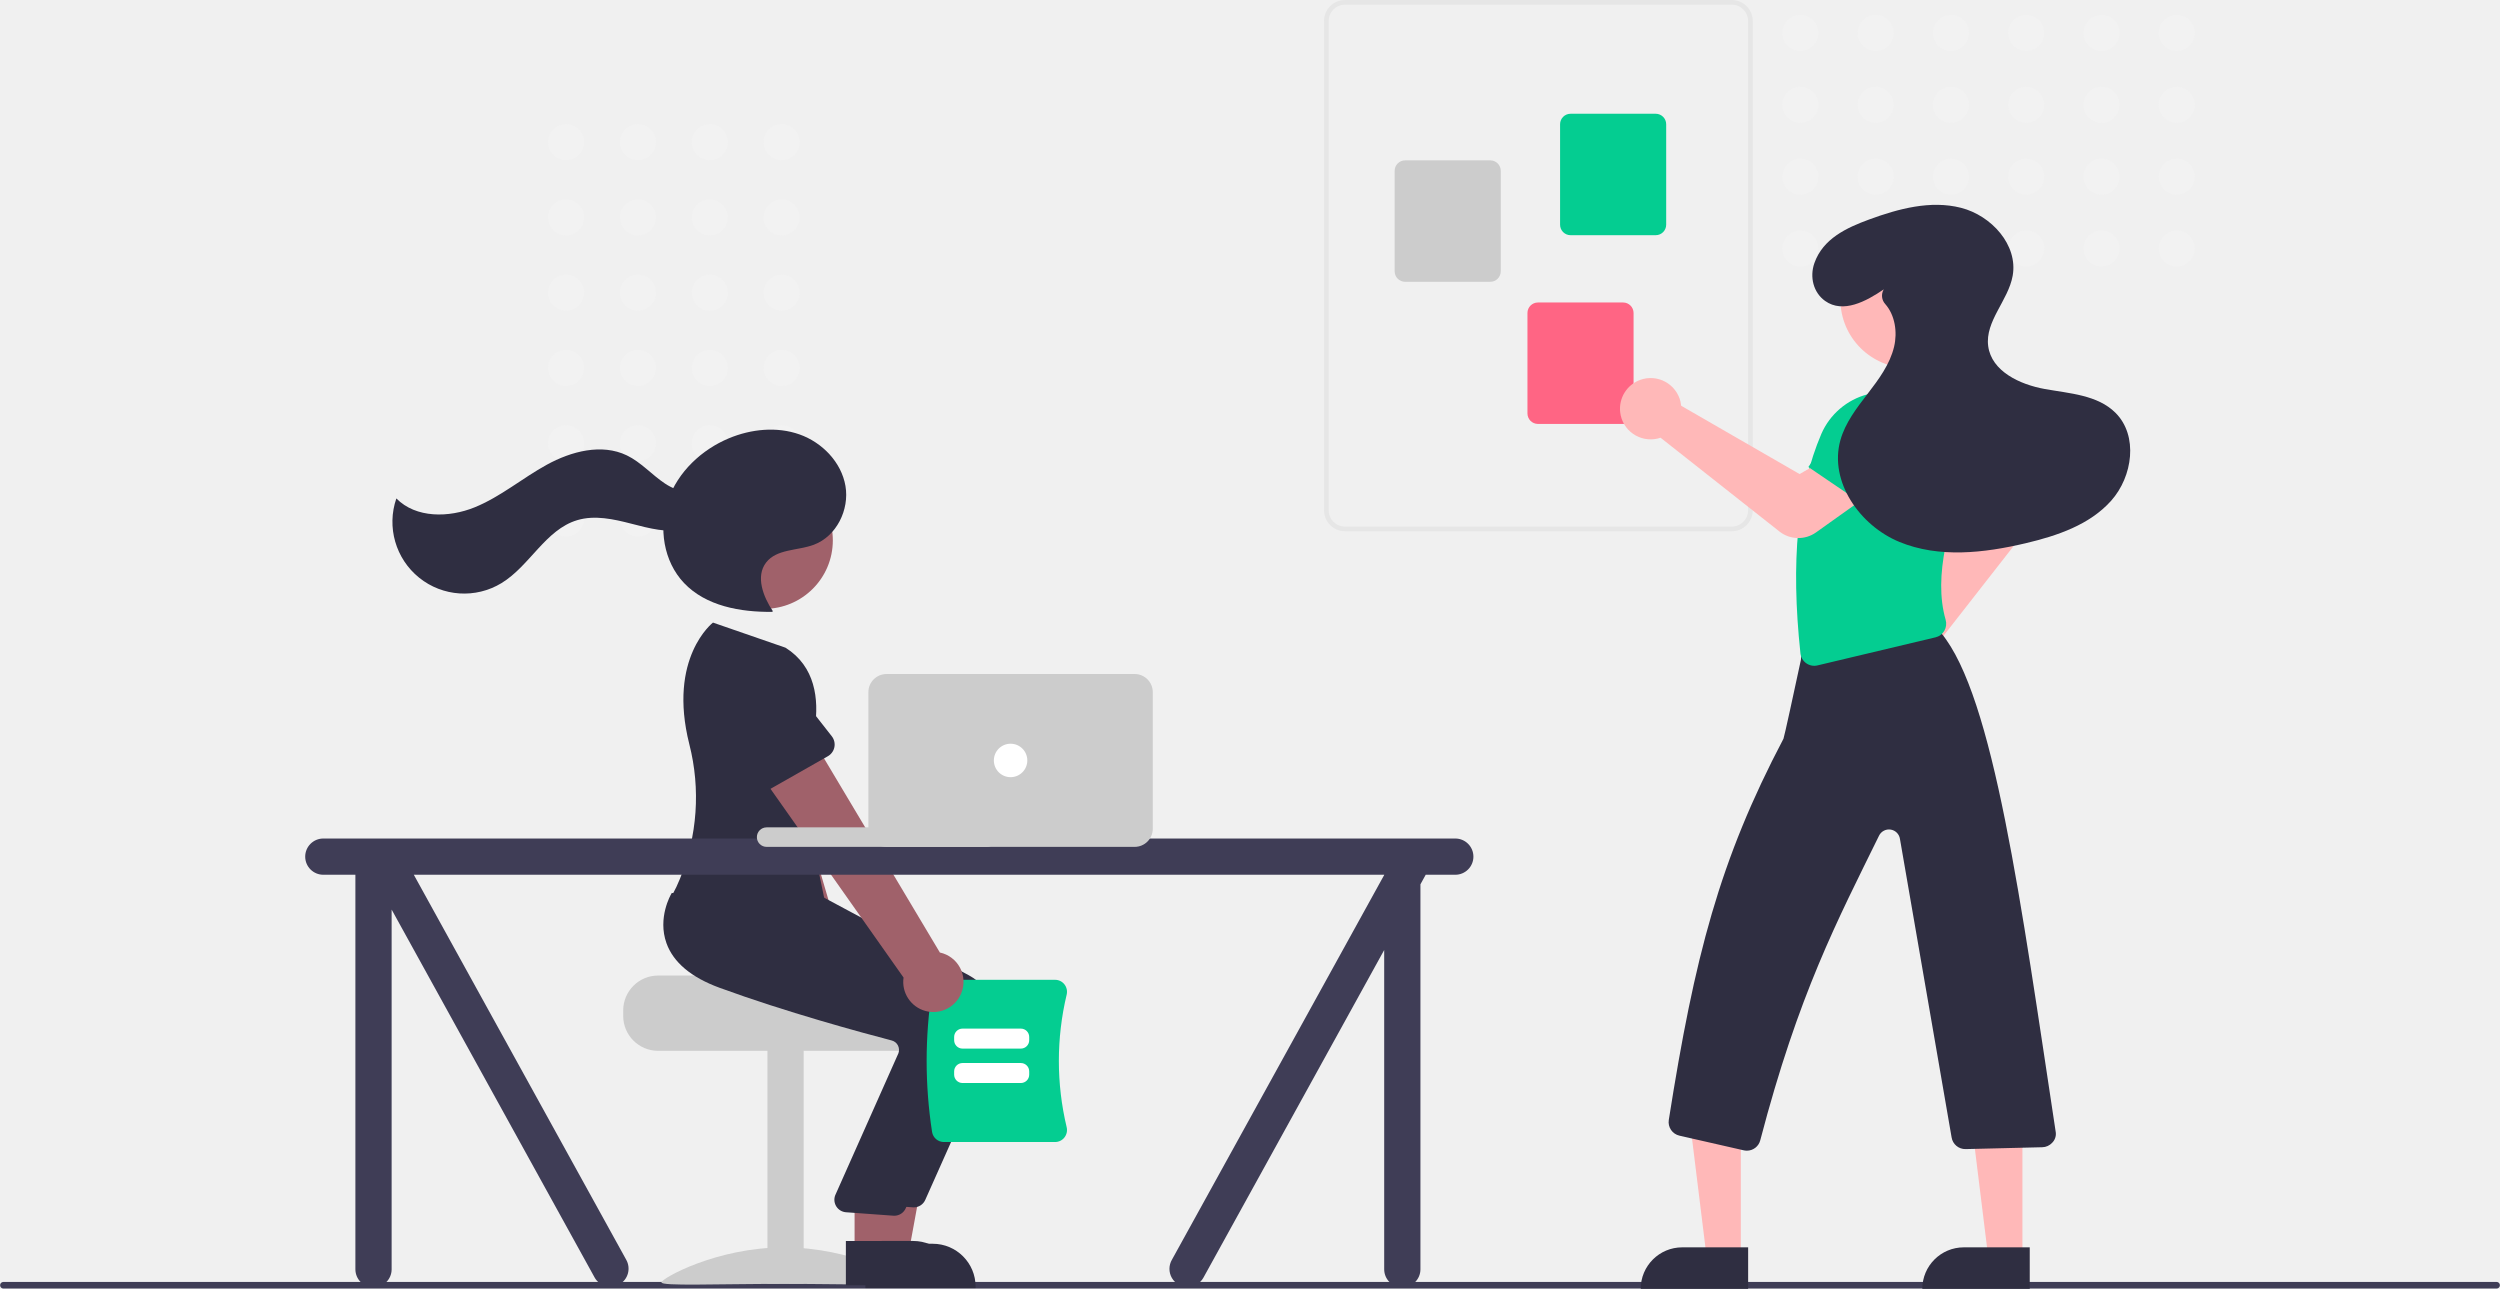
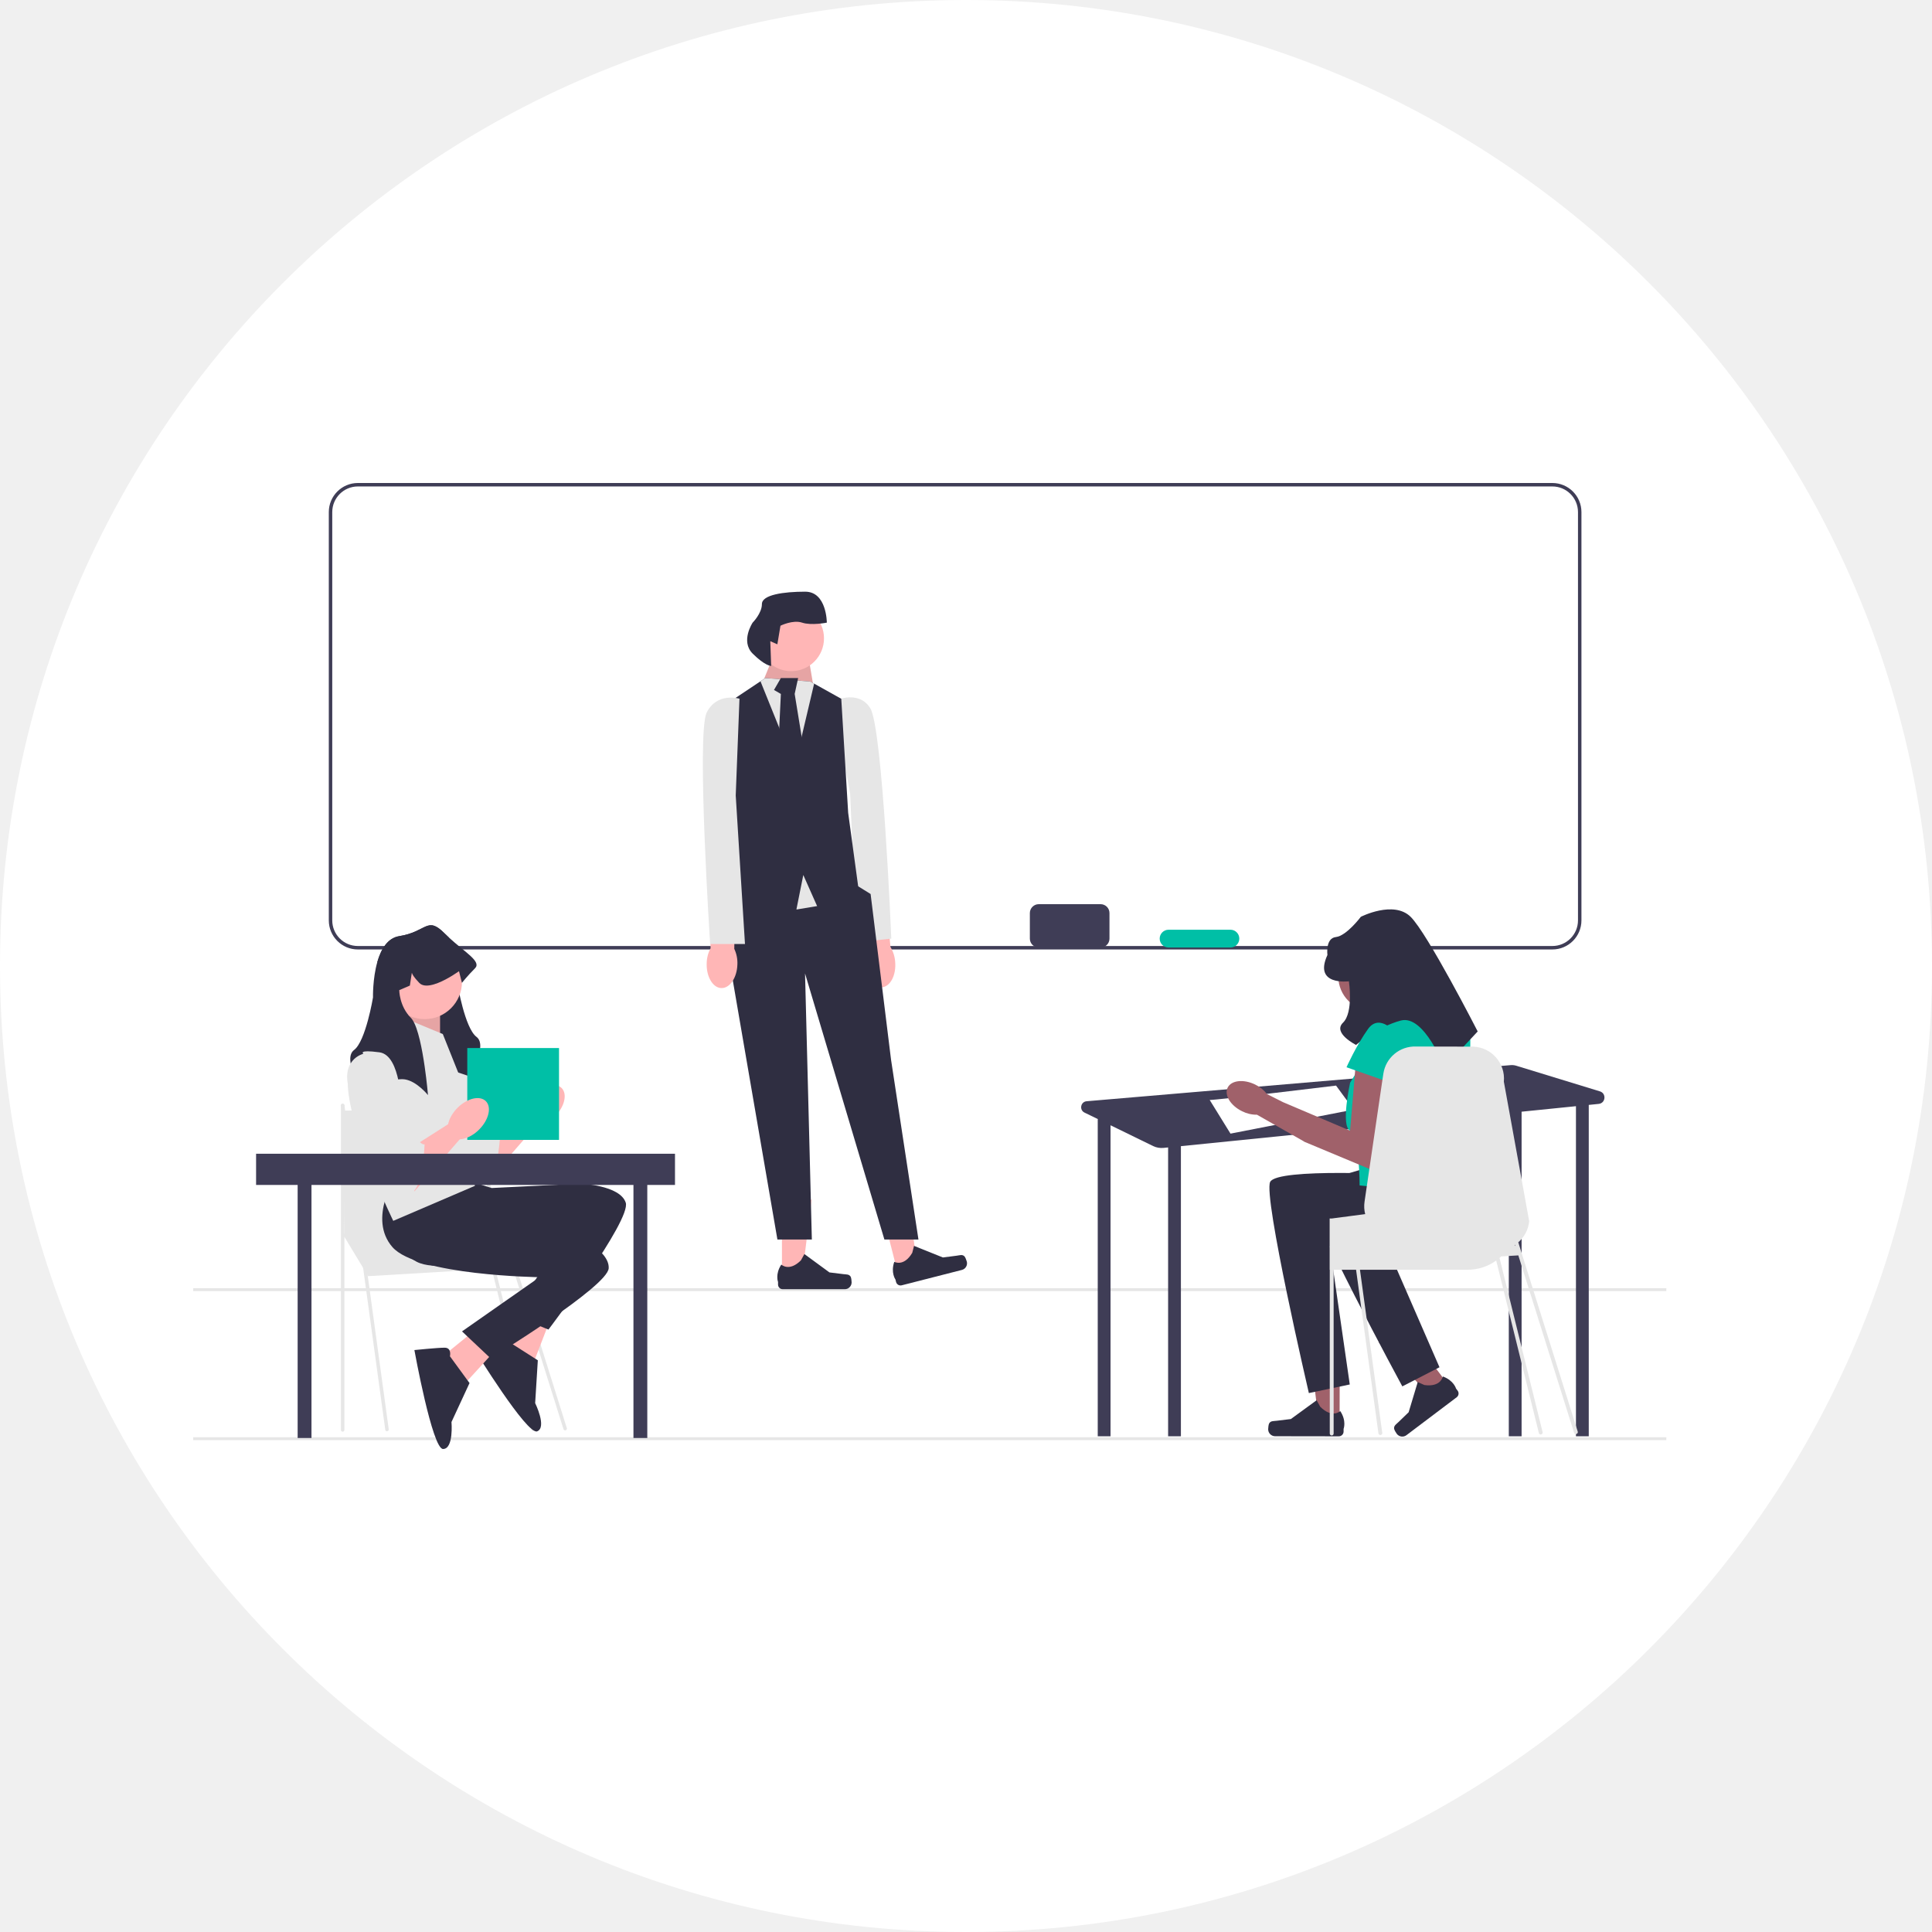
- <svg xmlns="http://www.w3.org/2000/svg" data-name="Layer 1" width="896.675" height="462.272" viewBox="0 0 896.675 462.272">
-   <path d="M1047.147,681.033H152.853a1.191,1.191,0,0,1,0-2.381h894.294a1.191,1.191,0,0,1,0,2.381Z" transform="translate(-151.6623 -218.8641)" fill="#3f3d56" />
-   <circle cx="280.353" cy="50.98" r="6.467" fill="#f2f2f2" />
-   <circle cx="254.58" cy="50.98" r="6.467" fill="#f2f2f2" />
-   <circle cx="228.807" cy="50.98" r="6.467" fill="#f2f2f2" />
-   <circle cx="203.033" cy="50.98" r="6.467" fill="#f2f2f2" />
-   <circle cx="280.353" cy="77.98" r="6.467" fill="#f2f2f2" />
-   <circle cx="254.58" cy="77.98" r="6.467" fill="#f2f2f2" />
-   <circle cx="228.807" cy="77.98" r="6.467" fill="#f2f2f2" />
-   <circle cx="203.033" cy="77.98" r="6.467" fill="#f2f2f2" />
-   <circle cx="280.353" cy="104.98" r="6.467" fill="#f2f2f2" />
-   <circle cx="254.58" cy="104.98" r="6.467" fill="#f2f2f2" />
-   <circle cx="228.807" cy="104.98" r="6.467" fill="#f2f2f2" />
-   <circle cx="203.033" cy="104.98" r="6.467" fill="#f2f2f2" />
-   <circle cx="280.353" cy="131.98" r="6.467" fill="#f2f2f2" />
-   <circle cx="254.58" cy="131.98" r="6.467" fill="#f2f2f2" />
-   <circle cx="228.807" cy="131.98" r="6.467" fill="#f2f2f2" />
-   <circle cx="203.033" cy="131.98" r="6.467" fill="#f2f2f2" />
-   <circle cx="280.353" cy="158.98" r="6.467" fill="#f2f2f2" />
-   <circle cx="254.58" cy="158.98" r="6.467" fill="#f2f2f2" />
-   <circle cx="228.807" cy="158.98" r="6.467" fill="#f2f2f2" />
-   <circle cx="203.033" cy="158.98" r="6.467" fill="#f2f2f2" />
-   <circle cx="280.353" cy="185.98" r="6.467" fill="#f2f2f2" />
-   <circle cx="254.58" cy="185.98" r="6.467" fill="#f2f2f2" />
-   <circle cx="228.807" cy="185.98" r="6.467" fill="#f2f2f2" />
-   <circle cx="203.033" cy="185.98" r="6.467" fill="#f2f2f2" />
-   <path d="M375.19,581.264v2a12.511,12.511,0,0,0,12.5,12.5h90a12.505,12.505,0,0,0,12.5-12.5v-2a12.41,12.41,0,0,0-2.9-8,12.859,12.859,0,0,0-2.11-2s-49.48-1.12-49.48-2.5H387.69A12.517,12.517,0,0,0,375.19,581.264Z" transform="translate(-151.6623 -218.8641)" fill="#ccc" />
-   <rect x="275.252" y="376.403" width="13" height="84" fill="#ccc" />
-   <path d="M476.914,678.811c0,1.405-19.699.543-44,.543s-44,.861-44-.543,19.699-12.543,44-12.543S476.914,677.406,476.914,678.811Z" transform="translate(-151.6623 -218.8641)" fill="#ccc" />
-   <path d="M459.041,579.568a10.743,10.743,0,0,0-3.807-16.027L427.681,469.656l-20.981,10.276,33.681,89.055a10.801,10.801,0,0,0,18.66,10.581Z" transform="translate(-151.6623 -218.8641)" fill="#a0616a" />
-   <path d="M433.923,485.335l-23.483,6.357a4.817,4.817,0,0,1-6.042-4.086l-2.838-24.087a13.377,13.377,0,0,1,25.846-6.915l9.674,22.156a4.817,4.817,0,0,1-3.156,6.576Z" transform="translate(-151.6623 -218.8641)" fill="#04cd91" />
-   <polygon points="313.516 450.101 325.776 450.1 331.609 418.304 313.514 418.304 313.516 450.101" fill="#a0616a" />
-   <path d="M462.051,664.962l24.144-.001h.001a15.386,15.386,0,0,1,15.386,15.386v.5l-39.531.001Z" transform="translate(-151.6623 -218.8641)" fill="#2f2e41" />
-   <path d="M479.409,651.914q-.214,0-.43-.021l-16.967-1.235a4.5,4.5,0,0,1-3.809-6.029l22.707-51.015a3.498,3.498,0,0,0-.196-2.799,3.451,3.451,0,0,0-2.211-1.76c-10.677-2.791-38.072-10.223-61.786-18.918-10.16-3.726-16.559-9.109-19.019-16.002-3.243-9.087,1.555-17.374,1.76-17.722l.161-.272,22.315,2.028,24.191,2.058,53.013,28.428a20.086,20.086,0,0,1,8.819,25.784l-24.441,54.808A4.497,4.497,0,0,1,479.409,651.914Z" transform="translate(-151.6623 -218.8641)" fill="#2f2e41" />
-   <circle cx="274.15" cy="193.816" r="24.561" fill="#a0616a" />
-   <polygon points="306.516 449.101 318.776 449.1 324.609 417.304 306.514 417.304 306.516 449.101" fill="#a0616a" />
-   <path d="M455.051,663.962l24.144-.001h.001a15.386,15.386,0,0,1,15.386,15.386v.5l-39.531.001Z" transform="translate(-151.6623 -218.8641)" fill="#2f2e41" />
-   <path d="M472.409,654.914q-.214,0-.43-.021l-16.967-1.235a4.5,4.5,0,0,1-3.809-6.029l22.707-51.015a3.498,3.498,0,0,0-.196-2.799,3.451,3.451,0,0,0-2.211-1.76c-10.677-2.791-38.072-10.223-61.786-18.918-10.16-3.726-16.559-9.109-19.019-16.002-3.243-9.087,1.555-17.374,1.76-17.722l.161-.272,22.315,2.028,24.191,2.058,53.013,28.428a20.086,20.086,0,0,1,8.819,25.784l-24.441,54.808A4.497,4.497,0,0,1,472.409,654.914Z" transform="translate(-151.6623 -218.8641)" fill="#2f2e41" />
-   <path d="M433.387,451.168l-26-9s-16.322,12.54-8.481,43.649a77.012,77.012,0,0,1-3.4,48.32,49.778,49.778,0,0,1-2.619,5.531s29,35,56,9l-10.5-50.5S454.887,464.668,433.387,451.168Z" transform="translate(-151.6623 -218.8641)" fill="#2f2e41" />
-   <path d="M428.862,438.076c-3.496-5.232-6.254-12.488-2.406-17.466,3.799-4.914,11.292-4.19,17.111-6.365,8.104-3.029,12.804-12.549,11.338-21.076s-8.31-15.594-16.464-18.486-17.348-1.951-25.333,1.379c-9.829,4.1-18.261,12.03-21.797,22.076s-1.646,22.108,5.689,29.83c7.864,8.278,20.206,10.485,31.623,10.351" transform="translate(-151.6623 -218.8641)" fill="#2f2e41" />
-   <path d="M406.015,393.444c-4.405,3.586-11.125,1.993-15.854-1.154s-8.565-7.628-13.681-10.096c-9.019-4.35-19.924-1.458-28.702,3.36s-16.559,11.475-25.831,15.256-21.104,3.968-28.125-3.172a25.732,25.732,0,0,0,37.71,30.371c10.159-6.188,15.771-19.164,27.166-22.579,6.306-1.89,13.076-.368,19.449,1.281s13.018,3.43,19.449,2.027,12.447-7.183,11.629-13.715Z" transform="translate(-151.6623 -218.8641)" fill="#2f2e41" />
-   <path d="M485.969,624.871a167.506,167.506,0,0,1,0-50.975,4.303,4.303,0,0,1,4.237-3.606h39.873a4.247,4.247,0,0,1,3.355,1.626,4.319,4.319,0,0,1,.807,3.705,102.328,102.328,0,0,0-0,47.525,4.318,4.318,0,0,1-.807,3.705,4.247,4.247,0,0,1-3.355,1.626H490.206A4.303,4.303,0,0,1,485.969,624.871Z" transform="translate(-151.6623 -218.8641)" fill="#04cd91" />
-   <path d="M517.808,594.966H496.885a3.003,3.003,0,0,1-3-3v-1.172a3.003,3.003,0,0,1,3-3h20.924a3.003,3.003,0,0,1,3,3v1.172A3.003,3.003,0,0,1,517.808,594.966Z" transform="translate(-151.6623 -218.8641)" fill="#fff" />
-   <path d="M517.808,607.311H496.885a3.003,3.003,0,0,1-3-3v-1.172a3.003,3.003,0,0,1,3-3h20.924a3.003,3.003,0,0,1,3,3V604.311A3.003,3.003,0,0,1,517.808,607.311Z" transform="translate(-151.6623 -218.8641)" fill="#fff" />
-   <path d="M496.454,575.068a10.743,10.743,0,0,0-7.69-14.567L438.628,476.477,420.88,491.669l54.862,77.816a10.801,10.801,0,0,0,20.712,5.584Z" transform="translate(-151.6623 -218.8641)" fill="#a0616a" />
-   <path d="M448.589,490.099l-21.15,12.022a4.817,4.817,0,0,1-6.871-2.446l-8.766-22.614a13.377,13.377,0,0,1,23.298-13.153l14.903,19.036a4.817,4.817,0,0,1-1.413,7.156Z" transform="translate(-151.6623 -218.8641)" fill="#2f2e41" />
-   <path d="M673.63,519.614h-406a6.5,6.5,0,1,0,0,13h11.5v141.5a6.5,6.5,0,0,0,13,0V545.104l72.871,132.078a6.5,6.5,0,0,0,11.258-6.5L300.083,532.614H648.13v.084l-76.129,137.984a6.5,6.5,0,1,0,11.258,6.5L648.13,559.604V674.114a6.5,6.5,0,0,0,13,0V536.041l1.891-3.427h10.609a6.5,6.5,0,0,0,0-13Z" transform="translate(-151.6623 -218.8641)" fill="#3f3d56" />
-   <rect x="271.467" y="296.75" width="86" height="7" rx="3.5" fill="#ccc" />
-   <path d="M558.63,522.614h-89a6.507,6.507,0,0,1-6.5-6.5v-49a6.507,6.507,0,0,1,6.5-6.5h89a6.507,6.507,0,0,1,6.5,6.5v49A6.507,6.507,0,0,1,558.63,522.614Z" transform="translate(-151.6623 -218.8641)" fill="#ccc" />
-   <circle cx="362.467" cy="272.75" r="6" fill="#fff" />
-   <path d="M626.55,401.886v-175.5a7.53,7.53,0,0,1,7.521-7.521H772.8a7.53,7.53,0,0,1,7.521,7.521v175.5a7.53,7.53,0,0,1-7.521,7.521H634.072A7.53,7.53,0,0,1,626.55,401.886Zm7.521-181.35a5.857,5.857,0,0,0-5.85,5.85v175.5a5.857,5.857,0,0,0,5.85,5.85H772.8a5.857,5.857,0,0,0,5.85-5.85v-175.5a5.857,5.857,0,0,0-5.85-5.85Z" transform="translate(-151.6623 -218.8641)" fill="#e6e6e6" />
-   <path d="M711.215,299.462V263.426a3.765,3.765,0,0,1,3.761-3.761h30.537a3.765,3.765,0,0,1,3.761,3.761v36.036a3.765,3.765,0,0,1-3.761,3.761h-30.537A3.765,3.765,0,0,1,711.215,299.462Z" transform="translate(-151.6623 -218.8641)" fill="#04cd91" />
-   <path d="M651.88,316.176V280.14a3.765,3.765,0,0,1,3.761-3.761h30.537a3.765,3.765,0,0,1,3.761,3.761v36.036a3.765,3.765,0,0,1-3.761,3.761h-30.537A3.765,3.765,0,0,1,651.88,316.176Z" transform="translate(-151.6623 -218.8641)" fill="#ccc" />
-   <path d="M699.515,367.155V331.119a3.765,3.765,0,0,1,3.761-3.761h30.537a3.765,3.765,0,0,1,3.761,3.761v36.036a3.765,3.765,0,0,1-3.761,3.761h-30.537A3.765,3.765,0,0,1,699.515,367.155Z" transform="translate(-151.6623 -218.8641)" fill="#ff6584" />
-   <circle cx="780.741" cy="11.82" r="6.467" fill="#f2f2f2" />
-   <circle cx="780.741" cy="37.594" r="6.467" fill="#f2f2f2" />
-   <circle cx="780.741" cy="63.367" r="6.467" fill="#f2f2f2" />
-   <circle cx="780.741" cy="89.14" r="6.467" fill="#f2f2f2" />
-   <circle cx="753.741" cy="11.82" r="6.467" fill="#f2f2f2" />
-   <circle cx="753.741" cy="37.594" r="6.467" fill="#f2f2f2" />
-   <circle cx="753.741" cy="63.367" r="6.467" fill="#f2f2f2" />
-   <circle cx="753.741" cy="89.14" r="6.467" fill="#f2f2f2" />
-   <circle cx="726.741" cy="11.82" r="6.467" fill="#f2f2f2" />
-   <circle cx="726.741" cy="37.594" r="6.467" fill="#f2f2f2" />
-   <circle cx="726.741" cy="63.367" r="6.467" fill="#f2f2f2" />
-   <circle cx="726.741" cy="89.14" r="6.467" fill="#f2f2f2" />
-   <circle cx="699.741" cy="11.82" r="6.467" fill="#f2f2f2" />
-   <circle cx="699.741" cy="37.594" r="6.467" fill="#f2f2f2" />
-   <circle cx="699.741" cy="63.367" r="6.467" fill="#f2f2f2" />
-   <circle cx="699.741" cy="89.14" r="6.467" fill="#f2f2f2" />
-   <circle cx="672.741" cy="11.82" r="6.467" fill="#f2f2f2" />
-   <circle cx="672.741" cy="37.594" r="6.467" fill="#f2f2f2" />
-   <circle cx="672.741" cy="63.367" r="6.467" fill="#f2f2f2" />
-   <circle cx="672.741" cy="89.14" r="6.467" fill="#f2f2f2" />
-   <circle cx="645.741" cy="11.82" r="6.467" fill="#f2f2f2" />
-   <circle cx="645.741" cy="37.594" r="6.467" fill="#f2f2f2" />
-   <circle cx="645.741" cy="63.367" r="6.467" fill="#f2f2f2" />
-   <circle cx="645.741" cy="89.14" r="6.467" fill="#f2f2f2" />
-   <path d="M823.457,460.117a11.003,11.003,0,0,1,7.768-14.464,10.59,10.59,0,0,1,1.451-.236l24.303-42.599-6.137-10.542,15.275-11.785,11.687,16.232a11.149,11.149,0,0,1-.26,13.309L844.179,452.745a10.507,10.507,0,0,1,.311,1.035A11.003,11.003,0,0,1,835.13,467.269a10.706,10.706,0,0,1-1.347.084A11.036,11.036,0,0,1,823.457,460.117Z" transform="translate(-151.6623 -218.8641)" fill="#ffb8b8" />
-   <polygon points="624.38 450.888 612.12 450.887 606.288 403.599 624.382 403.6 624.38 450.888" fill="#ffb8b8" />
-   <path d="M603.363,447.384H627.007a0,0,0,0,1,0,0v14.887a0,0,0,0,1,0,0H588.476a0,0,0,0,1,0,0v0A14.887,14.887,0,0,1,603.363,447.384Z" fill="#2f2e41" />
-   <polygon points="725.38 450.888 713.12 450.887 707.288 403.599 725.382 403.6 725.38 450.888" fill="#ffb8b8" />
-   <path d="M704.363,447.384H728.007a0,0,0,0,1,0,0v14.887a0,0,0,0,1,0,0H689.476a0,0,0,0,1,0,0v0A14.887,14.887,0,0,1,704.363,447.384Z" fill="#2f2e41" />
-   <path d="M869.518,382.793l-27.525,10.459-6.72-18.667a11.168,11.168,0,0,1,5.002-13.5h0a11.168,11.168,0,0,1,14.262,2.784Z" transform="translate(-151.6623 -218.8641)" fill="#04cd91" />
-   <path d="M777.101,631.452l-23.084-5.265a4.986,4.986,0,0,1-3.812-5.619c9.263-58.709,18.174-93.091,41.14-136.752.321-.814,3.907-17.338,6.247-28.285a4.972,4.972,0,0,1,4.214-5.024l43.044-6.625a5.57,5.57,0,0,1,2.021-.304l.43.082-.005.423c-.005.438-.441.504-.604.53l-.572.088a6.685,6.685,0,0,1,1.775,1.207c18.86,22.684,28.667,97.04,41.123,179.185a4.484,4.484,0,0,1-1.304,3.647,4.933,4.933,0,0,1-3.538,1.601l-27.501.67a4.982,4.982,0,0,1-5.035-4.218L833.115,519.743a3.974,3.974,0,0,0-7.495-1.156c-14.944,30.435-28.881,56.755-42.606,109.266a4.953,4.953,0,0,1-4.792,3.726A5.03,5.03,0,0,1,777.101,631.452Z" transform="translate(-151.6623 -218.8641)" fill="#2f2e41" />
-   <path d="M799.508,456.753a4.999,4.999,0,0,1-2.083-3.549c-3.525-32.91-1.07-58.664,7.506-78.735a24.992,24.992,0,0,1,16.567-14.18l22.25-1.123.115.056a26.005,26.005,0,0,1,14.219,27.588c-7.156,18.863-13.148,38.503-8.579,54.346a5.122,5.122,0,0,1-.484,3.983,4.884,4.884,0,0,1-3.116,2.309l-42.378,10.081a4.964,4.964,0,0,1-4.017-.777Z" transform="translate(-151.6623 -218.8641)" fill="#04cd91" />
-   <path d="M789.93,409.526l-42.674-33.666a10.516,10.516,0,0,1-1.036.306A11.027,11.027,0,0,1,737.402,374.474a10.913,10.913,0,0,1-4.626-7.733,11.023,11.023,0,0,1,7.209-11.638,11.004,11.004,0,0,1,14.426,7.837,10.573,10.573,0,0,1,.229,1.452l42.481,24.507,10.572-6.086,11.711,15.332-16.414,11.699a10.942,10.942,0,0,1-13.06-.318Z" transform="translate(-151.6623 -218.8641)" fill="#ffb8b8" />
-   <path d="M824.611,402.92l-24.349-16.557,11.443-16.207a11.168,11.168,0,0,1,13.929-3.64l0,0a11.168,11.168,0,0,1,5.894,13.283Z" transform="translate(-151.6623 -218.8641)" fill="#04cd91" />
-   <circle cx="684.659" cy="107.431" r="24.561" fill="#ffb8b8" />
-   <path d="M827.316,322.637c-6.313,4.321-14.601,8.762-21.049,4.161-4.234-3.021-5.567-8.615-3.851-13.525,3.087-8.829,11.569-12.715,19.681-15.695,10.544-3.873,22.026-6.954,32.911-4.181s20.506,13.313,18.541,24.373c-1.58,8.894-9.97,16.295-8.779,25.25,1.199,9.012,11.334,13.756,20.281,15.367s18.96,2.128,25.391,8.555c8.203,8.199,6.155,22.853-1.564,31.51s-19.367,12.58-30.654,15.248c-14.955,3.534-31.129,5.392-45.332-.474s-25.256-21.654-21.141-36.46c1.738-6.254,5.832-11.539,9.789-16.685s7.963-10.526,9.472-16.839c1.258-5.261.327-11.369-3.162-15.315a4.437,4.437,0,0,1-.594-5.186Z" transform="translate(-151.6623 -218.8641)" fill="#2f2e41" />
+ <svg xmlns="http://www.w3.org/2000/svg" width="80" height="80" viewBox="0 0 80 80" fill="none">
+   <circle cx="40" cy="40" r="40" fill="white" />
+   <g clip-path="url(#clip0_160_1285)">
+     <path d="M64.281 39.315H14.817C14.154 39.315 13.615 38.775 13.615 38.111V21.204C13.615 20.54 14.154 20 14.817 20H64.281C64.945 20 65.484 20.54 65.484 21.204V38.111C65.484 38.775 64.945 39.315 64.281 39.315ZM14.817 20.143C14.233 20.143 13.758 20.619 13.758 21.204V38.111C13.758 38.696 14.233 39.172 14.817 39.172H64.281C64.865 39.172 65.341 38.696 65.341 38.111V21.204C65.341 20.619 64.865 20.143 64.281 20.143H14.817Z" fill="#3F3D56" />
+     <path d="M69 59.513H8V59.633H69V59.513Z" fill="#E6E6E6" />
+     <path d="M69 53.341H8V53.461H69V53.341Z" fill="#E6E6E6" />
+     <path d="M35.799 39.937C35.843 40.488 36.163 40.912 36.513 40.884C36.863 40.856 37.112 40.387 37.068 39.835C37.053 39.615 36.986 39.401 36.872 39.212L36.657 36.879L35.566 37.003L35.894 39.29C35.811 39.495 35.779 39.717 35.799 39.937Z" fill="#FFB6B6" />
+     <path d="M34.496 29.052C34.496 29.052 35.516 28.512 36.033 29.32C36.55 30.128 36.907 38.866 36.907 38.866L35.474 39.02L35.202 32.862L34.496 29.052Z" fill="#E6E6E6" />
+     <path d="M32.379 52.885L33.209 52.885L33.604 49.677L32.378 49.677L32.379 52.885Z" fill="#FFB6B6" />
+     <path d="M35.224 52.866C35.25 52.909 35.264 53.05 35.264 53.101C35.264 53.257 35.137 53.383 34.982 53.383H32.41C32.303 53.383 32.217 53.297 32.217 53.191V53.083C32.217 53.083 32.09 52.761 32.352 52.364C32.352 52.364 32.678 52.675 33.164 52.188L33.308 51.928L34.346 52.688L34.922 52.759C35.048 52.775 35.159 52.757 35.224 52.866Z" fill="#2F2E41" />
+     <path d="M37.185 52.747L37.989 52.541L37.579 49.335L36.392 49.639L37.185 52.747Z" fill="#FFB6B6" />
+     <path d="M39.937 52.023C39.973 52.059 40.021 52.192 40.034 52.242C40.072 52.392 39.981 52.546 39.83 52.585L37.338 53.222C37.235 53.249 37.13 53.186 37.104 53.083L37.078 52.98C37.078 52.98 36.875 52.699 37.03 52.249C37.03 52.249 37.423 52.47 37.774 51.877L37.848 51.589L39.043 52.069L39.618 51.995C39.744 51.979 39.847 51.934 39.937 52.023Z" fill="#2F2E41" />
+     <path d="M31.691 28.363L31.652 28.077L32.12 26.932L33.406 26.789L33.684 28.428L31.691 28.363Z" fill="#FFB6B6" />
+     <path opacity="0.1" d="M31.691 28.363L31.652 28.077L32.12 26.932L33.406 26.789L33.684 28.428L31.691 28.363Z" fill="black" />
+     <path d="M30.191 36.446L29.619 38.02L30.048 38.879L32.191 51.326H33.617L33.335 40.309L36.621 51.326H38.031L36.897 43.886L36.05 37.019L35.535 36.7L33.049 35.302L30.191 36.446Z" fill="#2F2E41" />
+     <path d="M33.835 37.519L32.977 37.662L31.834 34.944H34.406L33.835 37.519Z" fill="#E6E6E6" />
+     <path d="M35.549 36.804L33.835 37.519L33.263 36.232L32.977 37.662L29.977 36.695L30.405 34.944L29.977 29.221L31.49 28.211L31.691 28.077L33.549 28.22L33.712 28.308L34.835 28.935L35.121 33.657L35.549 36.804Z" fill="#2F2E41" />
+     <path d="M33.712 28.308L32.906 31.725L31.49 28.211L31.691 28.077L33.549 28.22L33.712 28.308Z" fill="#E6E6E6" />
+     <path d="M32.334 28.077L32.049 28.57L32.334 28.734L32.191 31.734L32.763 32.512L33.335 31.362L32.906 28.734L33.049 28.077H32.334Z" fill="#2F2E41" />
+     <path d="M32.763 27.791C33.513 27.791 34.12 27.182 34.12 26.431C34.12 25.681 33.513 25.072 32.763 25.072C32.013 25.072 31.406 25.681 31.406 26.431C31.406 27.182 32.013 27.791 32.763 27.791Z" fill="#FFB6B6" />
+     <path d="M31.896 26.551L32.189 26.679L32.317 25.91C32.317 25.91 32.829 25.654 33.213 25.782C33.597 25.91 34.237 25.782 34.237 25.782C34.237 25.782 34.237 24.5 33.341 24.5C32.445 24.5 31.549 24.628 31.549 25.013C31.549 25.397 31.165 25.782 31.165 25.782C31.165 25.782 30.653 26.551 31.165 27.063C31.677 27.576 31.933 27.576 31.933 27.576L31.896 26.551Z" fill="#2F2E41" />
+     <path d="M29.262 39.897C29.247 40.449 29.52 40.905 29.871 40.914C30.222 40.924 30.519 40.483 30.534 39.931C30.543 39.71 30.499 39.49 30.405 39.29L30.439 36.947L29.341 36.955L29.424 39.263C29.32 39.458 29.265 39.675 29.262 39.897Z" fill="#FFB6B6" />
+     <path d="M30.62 28.932C30.62 28.932 29.692 28.646 29.263 29.505C28.834 30.363 29.406 39.09 29.406 39.09H30.848L30.465 32.938L30.62 28.932Z" fill="#E6E6E6" />
+     <path d="M66.249 45.191L62.786 44.13C62.709 44.106 62.629 44.098 62.549 44.105L44.995 45.6C44.745 45.622 44.682 45.96 44.907 46.07L45.47 46.344H45.455V59.474H45.985V46.595L47.747 47.455C47.882 47.521 48.032 47.547 48.181 47.532L48.369 47.513V59.474H48.899V47.46L62.476 46.087V59.474H63.006V46.033L65.257 45.805V59.474H65.787V45.752L66.198 45.71C66.487 45.681 66.526 45.276 66.249 45.191Z" fill="#3F3D56" />
+     <path d="M50.091 45.548C50.422 45.548 55.323 44.952 55.323 44.952L56.052 45.946L50.952 46.941L50.091 45.548Z" fill="white" />
+     <path d="M55.47 58.964L54.618 58.963L54.219 55.674L55.476 55.676L55.47 58.964Z" fill="#A0616A" />
+     <path d="M52.553 58.94C52.526 58.985 52.512 59.129 52.512 59.181C52.511 59.341 52.641 59.471 52.8 59.471L55.437 59.475C55.546 59.475 55.634 59.387 55.635 59.278L55.635 59.168C55.635 59.168 55.766 58.838 55.498 58.431C55.498 58.431 55.164 58.749 54.666 58.248L54.519 57.981L53.453 58.759L52.863 58.831C52.734 58.847 52.619 58.828 52.553 58.94Z" fill="#2F2E41" />
+     <path d="M60.04 57.435L59.368 57.942L57.094 55.589L58.085 54.84L60.04 57.435Z" fill="#A0616A" />
+     <path d="M57.727 59.158C57.732 59.209 57.807 59.331 57.838 59.372C57.933 59.498 58.112 59.523 58.238 59.428L60.319 57.857C60.404 57.792 60.422 57.67 60.357 57.584L60.291 57.497C60.291 57.497 60.198 57.159 59.744 56.997C59.744 56.997 59.67 57.448 58.98 57.351L58.705 57.228L58.329 58.478L57.906 58.887C57.814 58.976 57.713 59.03 57.727 59.158Z" fill="#2F2E41" />
+     <path d="M58.26 40.435C58.26 41.222 57.624 41.859 56.839 41.859C56.053 41.859 55.417 41.222 55.417 40.435C55.417 39.649 56.053 39.012 56.839 39.012C57.624 39.012 58.26 39.649 58.26 40.435Z" fill="#A0616A" />
+     <path d="M58.126 48.643C58.126 48.643 52.892 48.347 52.595 48.94C52.299 49.533 54.197 57.684 54.197 57.684L55.891 57.328L55.065 51.61C55.065 51.61 59.433 52.769 60.025 51.384C60.618 49.999 60.447 49.484 60.447 49.484L58.126 48.643Z" fill="#2F2E41" />
+     <path d="M59.468 47.647C59.468 47.647 54.341 48.748 54.212 49.398C54.083 50.049 58.067 57.407 58.067 57.407L59.606 56.615L57.299 51.319C57.299 51.319 61.817 51.279 62.023 49.787C62.229 48.295 61.928 47.843 61.928 47.843L59.468 47.647Z" fill="#2F2E41" />
+     <path d="M60.052 42.067H57.589L55.904 44.836C55.904 44.836 55.509 46.625 55.904 46.819C56.299 47.012 56.299 49.088 56.299 49.088L60.447 49.484C60.447 49.484 61.04 43.254 60.843 42.66C60.645 42.067 60.052 42.067 60.052 42.067Z" fill="#00BFA6" />
+     <path d="M56.151 43.896L55.904 46.818L53.127 45.638L52.464 45.304C52.334 45.135 52.166 44.999 51.972 44.908C51.492 44.674 50.983 44.732 50.834 45.038C50.685 45.343 50.953 45.781 51.433 46.015C51.624 46.111 51.835 46.161 52.048 46.158L53.988 47.261L53.99 47.257L53.998 47.273L57.04 48.544L57.74 44.709L56.151 43.896Z" fill="#A0616A" />
+     <path d="M55.855 40.633C55.855 40.633 54.373 40.831 54.966 39.545C54.966 39.545 54.875 38.848 55.316 38.801C55.756 38.754 56.349 37.963 56.349 37.963C56.349 37.963 57.707 37.27 58.411 37.963C59.114 38.655 61.188 42.71 61.188 42.71L59.805 44.193C59.805 44.193 58.974 42.005 58.007 42.258C57.04 42.512 56.151 43.268 56.151 43.268C56.151 43.268 55.169 42.776 55.611 42.347C56.052 41.919 55.855 40.633 55.855 40.633Z" fill="#2F2E41" />
+     <path d="M57.83 42.809C57.83 42.809 57.139 41.919 56.645 42.611C56.151 43.303 55.756 44.193 55.756 44.193L57.731 44.885L57.83 42.809Z" fill="#00BFA6" />
+     <path d="M65.33 59.277L63.035 51.974L63.035 51.974H63.041L63.032 51.962L63.031 51.961L62.868 51.441L62.868 51.441C63.117 51.226 63.286 50.919 63.32 50.566L62.271 44.788C62.343 44.03 61.763 43.367 61.002 43.339L58.635 43.334C57.962 43.31 57.379 43.796 57.281 44.463L57.228 44.818L56.503 49.757C56.477 49.935 56.487 50.11 56.529 50.274L56.007 50.342L55.849 50.363L55.223 50.445L55.221 50.446L55.143 50.456H55.058V52.578H55.063V59.36C55.063 59.404 55.099 59.44 55.143 59.44C55.187 59.44 55.223 59.404 55.223 59.36V52.578H56.152L57.078 59.352C57.084 59.392 57.118 59.421 57.158 59.421C57.161 59.421 57.165 59.421 57.168 59.421C57.212 59.415 57.242 59.374 57.236 59.33L56.313 52.578H60.769C61.211 52.578 61.621 52.437 61.955 52.196L63.721 59.34C63.73 59.376 63.763 59.4 63.798 59.4C63.805 59.4 63.811 59.399 63.818 59.398C63.861 59.387 63.886 59.343 63.876 59.3L62.092 52.088C62.116 52.068 62.139 52.047 62.162 52.025L62.871 51.983L65.178 59.325C65.189 59.359 65.22 59.381 65.254 59.381C65.262 59.381 65.27 59.38 65.278 59.378C65.32 59.364 65.344 59.319 65.33 59.277ZM62.716 51.554C62.722 51.551 62.728 51.547 62.733 51.544L62.75 51.598L62.716 51.554Z" fill="#E6E6E6" />
+     <path d="M20.297 46.897L21.842 45.914L22.47 46.293L20.297 48.792V46.897Z" fill="#FFB6B6" />
+     <path d="M18.185 43.09C18.185 43.09 17.159 43.332 17.642 44.722C18.125 46.111 19.694 49.012 20.177 48.831C20.66 48.649 20.72 46.837 20.72 46.837C20.72 46.837 20.66 46.897 20.418 46.655C20.177 46.414 20.177 46.524 20.177 46.257C20.177 45.991 19.979 45.793 19.979 45.793L19.754 45.326C19.754 45.326 19.754 43.151 18.849 43.03C17.944 42.909 18.185 43.09 18.185 43.09Z" fill="#E6E6E6" />
+     <path d="M22.978 46.228C23.379 45.827 23.503 45.301 23.256 45.053C23.008 44.805 22.483 44.929 22.082 45.331C21.682 45.732 21.557 46.258 21.805 46.506C22.052 46.753 22.578 46.629 22.978 46.228Z" fill="#FFB6B6" />
+     <path d="M14.189 51.097L15.243 52.843L21.385 52.479L19.75 50.369L14.189 51.097Z" fill="#E6E6E6" />
+     <path d="M16.024 59.266C15.989 59.266 15.957 59.24 15.953 59.203L14.117 45.782C14.112 45.742 14.14 45.705 14.179 45.7C14.219 45.694 14.256 45.722 14.261 45.762L16.097 59.183C16.102 59.223 16.074 59.26 16.034 59.265C16.031 59.266 16.028 59.266 16.024 59.266Z" fill="#E6E6E6" />
+     <path d="M14.189 59.283C14.149 59.283 14.117 59.251 14.117 59.21V45.775C14.117 45.734 14.149 45.702 14.189 45.702C14.229 45.702 14.262 45.734 14.262 45.775V59.21C14.262 59.251 14.229 59.283 14.189 59.283Z" fill="#E6E6E6" />
+     <path d="M23.402 59.23C23.371 59.23 23.343 59.21 23.333 59.179L18.99 45.357C18.978 45.319 18.999 45.278 19.037 45.266C19.076 45.254 19.116 45.275 19.128 45.313L23.471 59.135C23.484 59.173 23.462 59.214 23.424 59.226C23.417 59.229 23.409 59.23 23.402 59.23Z" fill="#E6E6E6" />
+     <path d="M22.076 59.247C22.043 59.247 22.014 59.225 22.005 59.192L18.989 46.993C18.979 46.955 19.002 46.915 19.041 46.905C19.08 46.895 19.12 46.919 19.13 46.958L22.146 59.156C22.156 59.195 22.133 59.234 22.094 59.245C22.088 59.246 22.081 59.247 22.076 59.247Z" fill="#E6E6E6" />
+     <path d="M14.189 45.989L19.223 45.911L20.149 51.206H14.262L14.189 45.989Z" fill="#E6E6E6" />
+     <path d="M21.924 53.774L20.656 56.01L22.129 56.335L22.743 54.745L21.924 53.774Z" fill="#FFB6B6" />
+     <path d="M21.112 55.588C21.112 55.588 21.062 55.223 20.773 55.339C20.483 55.455 19.646 55.885 19.646 55.885C19.646 55.885 21.828 59.434 22.242 59.269C22.656 59.103 22.16 58.1 22.16 58.1L22.27 56.327L21.112 55.588Z" fill="#2F2E41" />
+     <path d="M16.314 49.435C16.314 49.435 15.862 51.52 17.25 52.245C18.638 52.97 23.375 51.187 23.375 51.187L21.203 54.447L22.711 55.054C22.711 55.054 26.151 50.523 25.91 49.797C25.668 49.072 24.039 49.012 24.039 49.012L20.358 49.193L19.392 48.891L16.314 49.435Z" fill="#2F2E41" />
+     <path d="M20.048 54.767L18.054 56.387L19.308 57.226L20.457 55.969L20.048 54.767Z" fill="#FFB6B6" />
+     <path d="M18.631 56.16C18.631 56.16 18.718 55.802 18.406 55.805C18.094 55.807 17.159 55.903 17.159 55.903C17.159 55.903 17.901 60.003 18.346 60C18.792 59.997 18.695 58.882 18.695 58.882L19.442 57.27L18.631 56.16Z" fill="#2F2E41" />
+     <path d="M16.399 48.681C16.399 48.681 15.22 50.458 16.249 51.639C17.279 52.82 22.339 52.886 22.339 52.886L19.131 55.13L20.315 56.246C20.315 56.246 25.166 53.278 25.205 52.514C25.244 51.751 23.748 51.101 23.748 51.101L20.253 49.929L19.464 49.296L16.399 48.681Z" fill="#2F2E41" />
+     <path d="M19.428 44.565C19.428 44.565 18.282 44.142 17.739 44.142C17.687 44.142 17.636 44.148 17.584 44.159C17.237 44.233 16.917 44.532 16.764 44.695C16.704 44.759 16.669 44.802 16.669 44.802C16.669 44.802 16.673 44.76 16.68 44.687C16.716 44.303 16.847 43.042 17.083 42.235C17.168 41.947 17.265 41.716 17.377 41.605C17.637 41.343 17.757 41.03 17.812 40.797C17.859 40.597 17.859 40.456 17.859 40.456L17.419 40.267L17.338 39.734C17.323 39.797 17.256 39.919 17.032 40.154C17.012 40.174 16.991 40.191 16.969 40.206C16.644 40.41 15.982 40.055 15.625 39.831C15.774 39.314 16.043 38.842 16.532 38.764C17.678 38.583 17.678 37.919 18.403 38.644C18.462 38.703 18.523 38.761 18.583 38.816C18.815 39.26 18.899 39.855 18.929 40.268C18.951 40.557 18.946 40.758 18.946 40.758C18.946 40.758 19.247 42.571 19.73 42.934C20.213 43.296 19.428 44.565 19.428 44.565Z" fill="#2F2E41" />
+     <path d="M17.196 41.665L16.38 42.862L18.221 43.357V41.665H17.196Z" fill="#FFB6B6" />
+     <path opacity="0.1" d="M17.196 41.665L16.38 42.862L18.221 43.357V41.665H17.196Z" fill="black" />
+     <path d="M18.336 42.818L16.586 42.093C16.586 42.093 14.232 43.12 14.413 45.114C14.595 47.108 16.284 50.553 16.284 50.553L19.664 49.103L19.302 45.235L18.336 42.818Z" fill="#E6E6E6" />
+     <path d="M17.586 42.2C18.438 42.2 19.13 41.507 19.13 40.654C19.13 39.8 18.438 39.108 17.586 39.108C16.733 39.108 16.042 39.8 16.042 40.654C16.042 41.507 16.733 42.2 17.586 42.2Z" fill="#FFB6B6" />
+     <path d="M19.67 40.094C19.368 40.396 19.127 40.698 19.127 40.698L19.006 40.215C19.006 40.215 18.978 40.235 18.929 40.268C18.738 40.398 18.225 40.727 17.812 40.797C17.629 40.829 17.466 40.809 17.36 40.698C17.135 40.463 17.068 40.34 17.053 40.278L16.972 40.81L16.532 41C16.532 41 16.532 41.664 17.015 42.148C17.038 42.172 17.061 42.201 17.083 42.235C17.314 42.583 17.479 43.435 17.584 44.159C17.677 44.803 17.722 45.346 17.722 45.346C17.722 45.346 17.265 44.773 16.764 44.695C16.736 44.691 16.708 44.688 16.68 44.687C16.671 44.686 16.662 44.686 16.652 44.686C16.109 44.686 14.963 45.109 14.963 45.109C14.963 45.109 14.178 43.84 14.661 43.478C15.144 43.115 15.445 41.302 15.445 41.302C15.445 41.302 15.426 40.526 15.625 39.831C15.774 39.314 16.043 38.842 16.532 38.764C17.678 38.583 17.678 37.919 18.403 38.644C18.462 38.703 18.523 38.761 18.583 38.816C19.258 39.438 19.947 39.816 19.67 40.094Z" fill="#2F2E41" />
+     <path d="M12.898 48.205H12.325V59.544H12.898V48.205Z" fill="#3F3D56" />
+     <path d="M26.803 48.205H26.23V59.544H26.803V48.205Z" fill="#3F3D56" />
+     <path d="M23.148 43.397H19.349V47.2H23.148V43.397Z" fill="#00BFA6" />
+     <path d="M17.159 47.441L18.704 46.457L19.332 46.837L17.159 49.336V47.441Z" fill="#FFB6B6" />
+     <path d="M15.047 43.634C15.047 43.634 14.021 43.876 14.504 45.266C14.987 46.655 16.556 49.556 17.039 49.374C17.521 49.193 17.582 47.38 17.582 47.38C17.582 47.38 17.521 47.441 17.28 47.199C17.039 46.958 17.039 47.068 17.039 46.801C17.039 46.535 16.841 46.337 16.841 46.337L16.616 45.87C16.616 45.87 16.616 43.694 15.711 43.574C14.806 43.453 15.047 43.634 15.047 43.634Z" fill="#E6E6E6" />
+     <path d="M19.84 46.772C20.241 46.37 20.365 45.844 20.118 45.597C19.87 45.349 19.345 45.473 18.944 45.874C18.543 46.276 18.419 46.802 18.667 47.049C18.914 47.297 19.44 47.173 19.84 46.772Z" fill="#FFB6B6" />
+     <path d="M27.95 47.774H10.604V49.066H27.95V47.774Z" fill="#3F3D56" />
+     <path d="M45.574 37.44H43.012C42.809 37.44 42.644 37.605 42.644 37.808V38.866C42.644 39.069 42.809 39.234 43.012 39.234H45.574C45.777 39.234 45.941 39.069 45.941 38.866V37.808C45.941 37.605 45.777 37.44 45.574 37.44Z" fill="#3F3D56" />
+     <path d="M50.95 38.498H48.388C48.185 38.498 48.02 38.663 48.02 38.866V38.866C48.02 39.069 48.185 39.234 48.388 39.234H50.95C51.153 39.234 51.317 39.069 51.317 38.866V38.866C51.317 38.663 51.153 38.498 50.95 38.498Z" fill="#00BFA6" />
+   </g>
+   <defs>
+     <clipPath id="clip0_160_1285">
+       <rect width="61" height="40" fill="white" transform="translate(8 20)" />
+     </clipPath>
+   </defs>
</svg>
